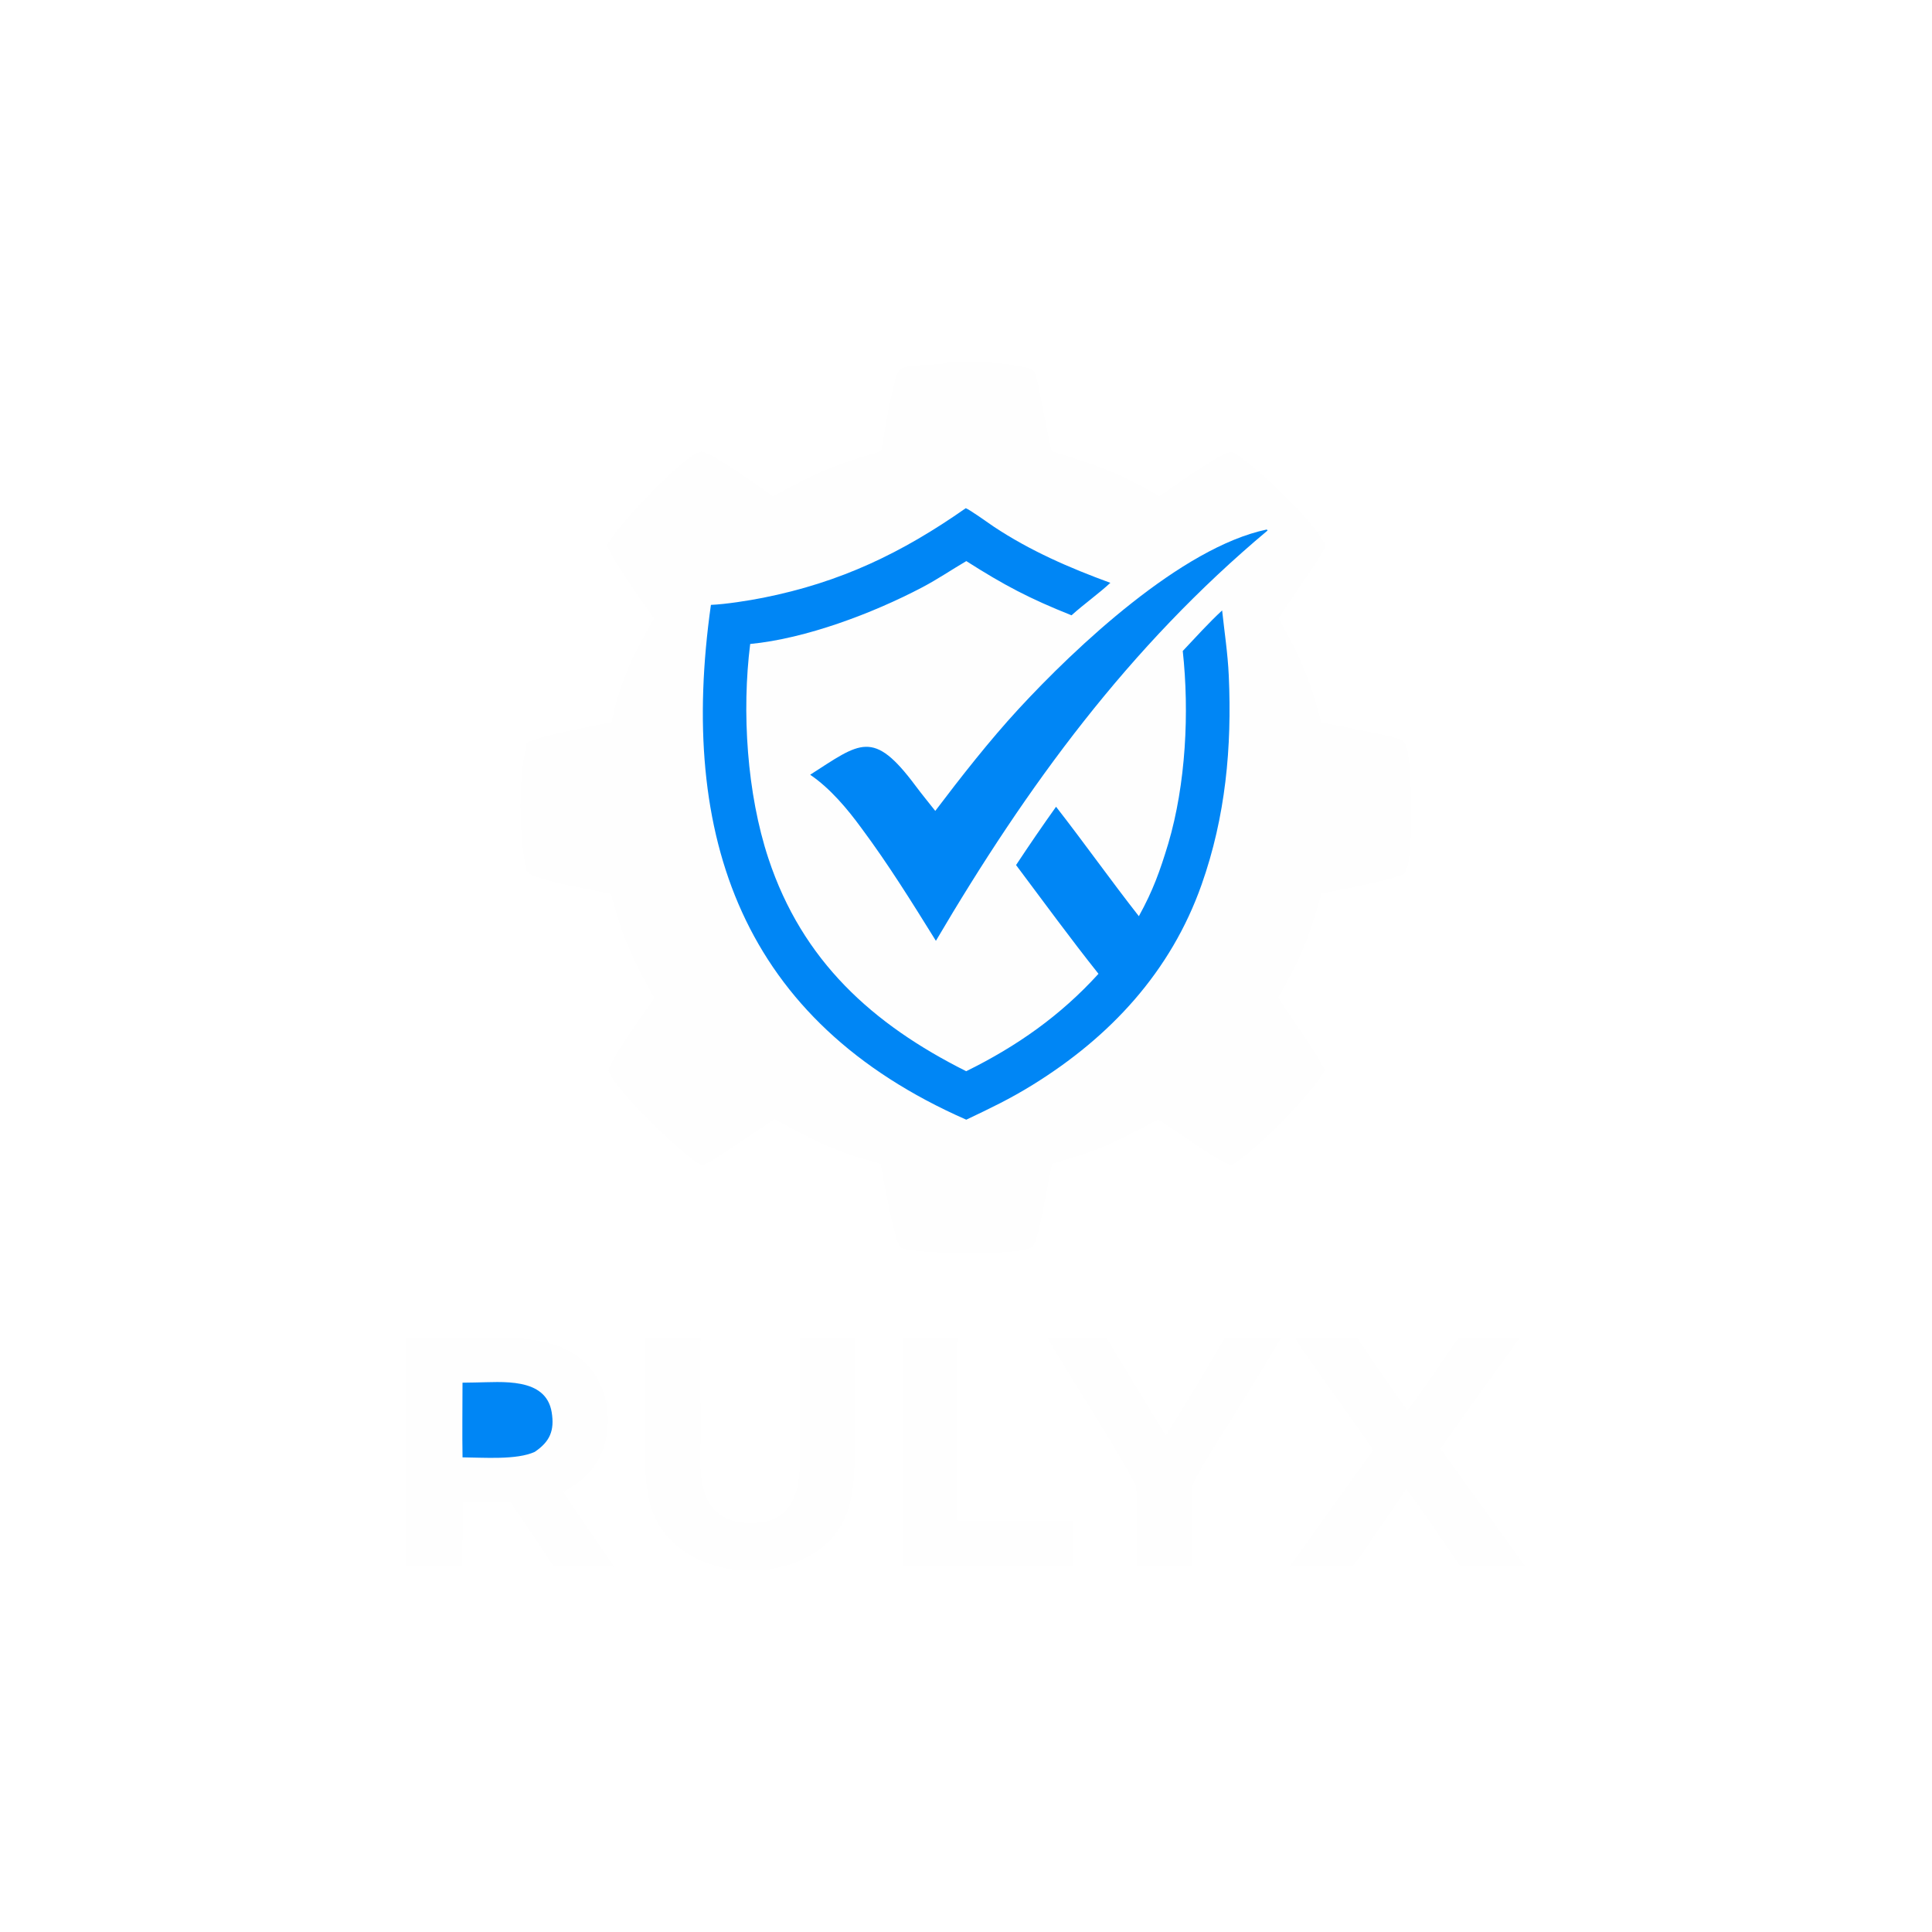
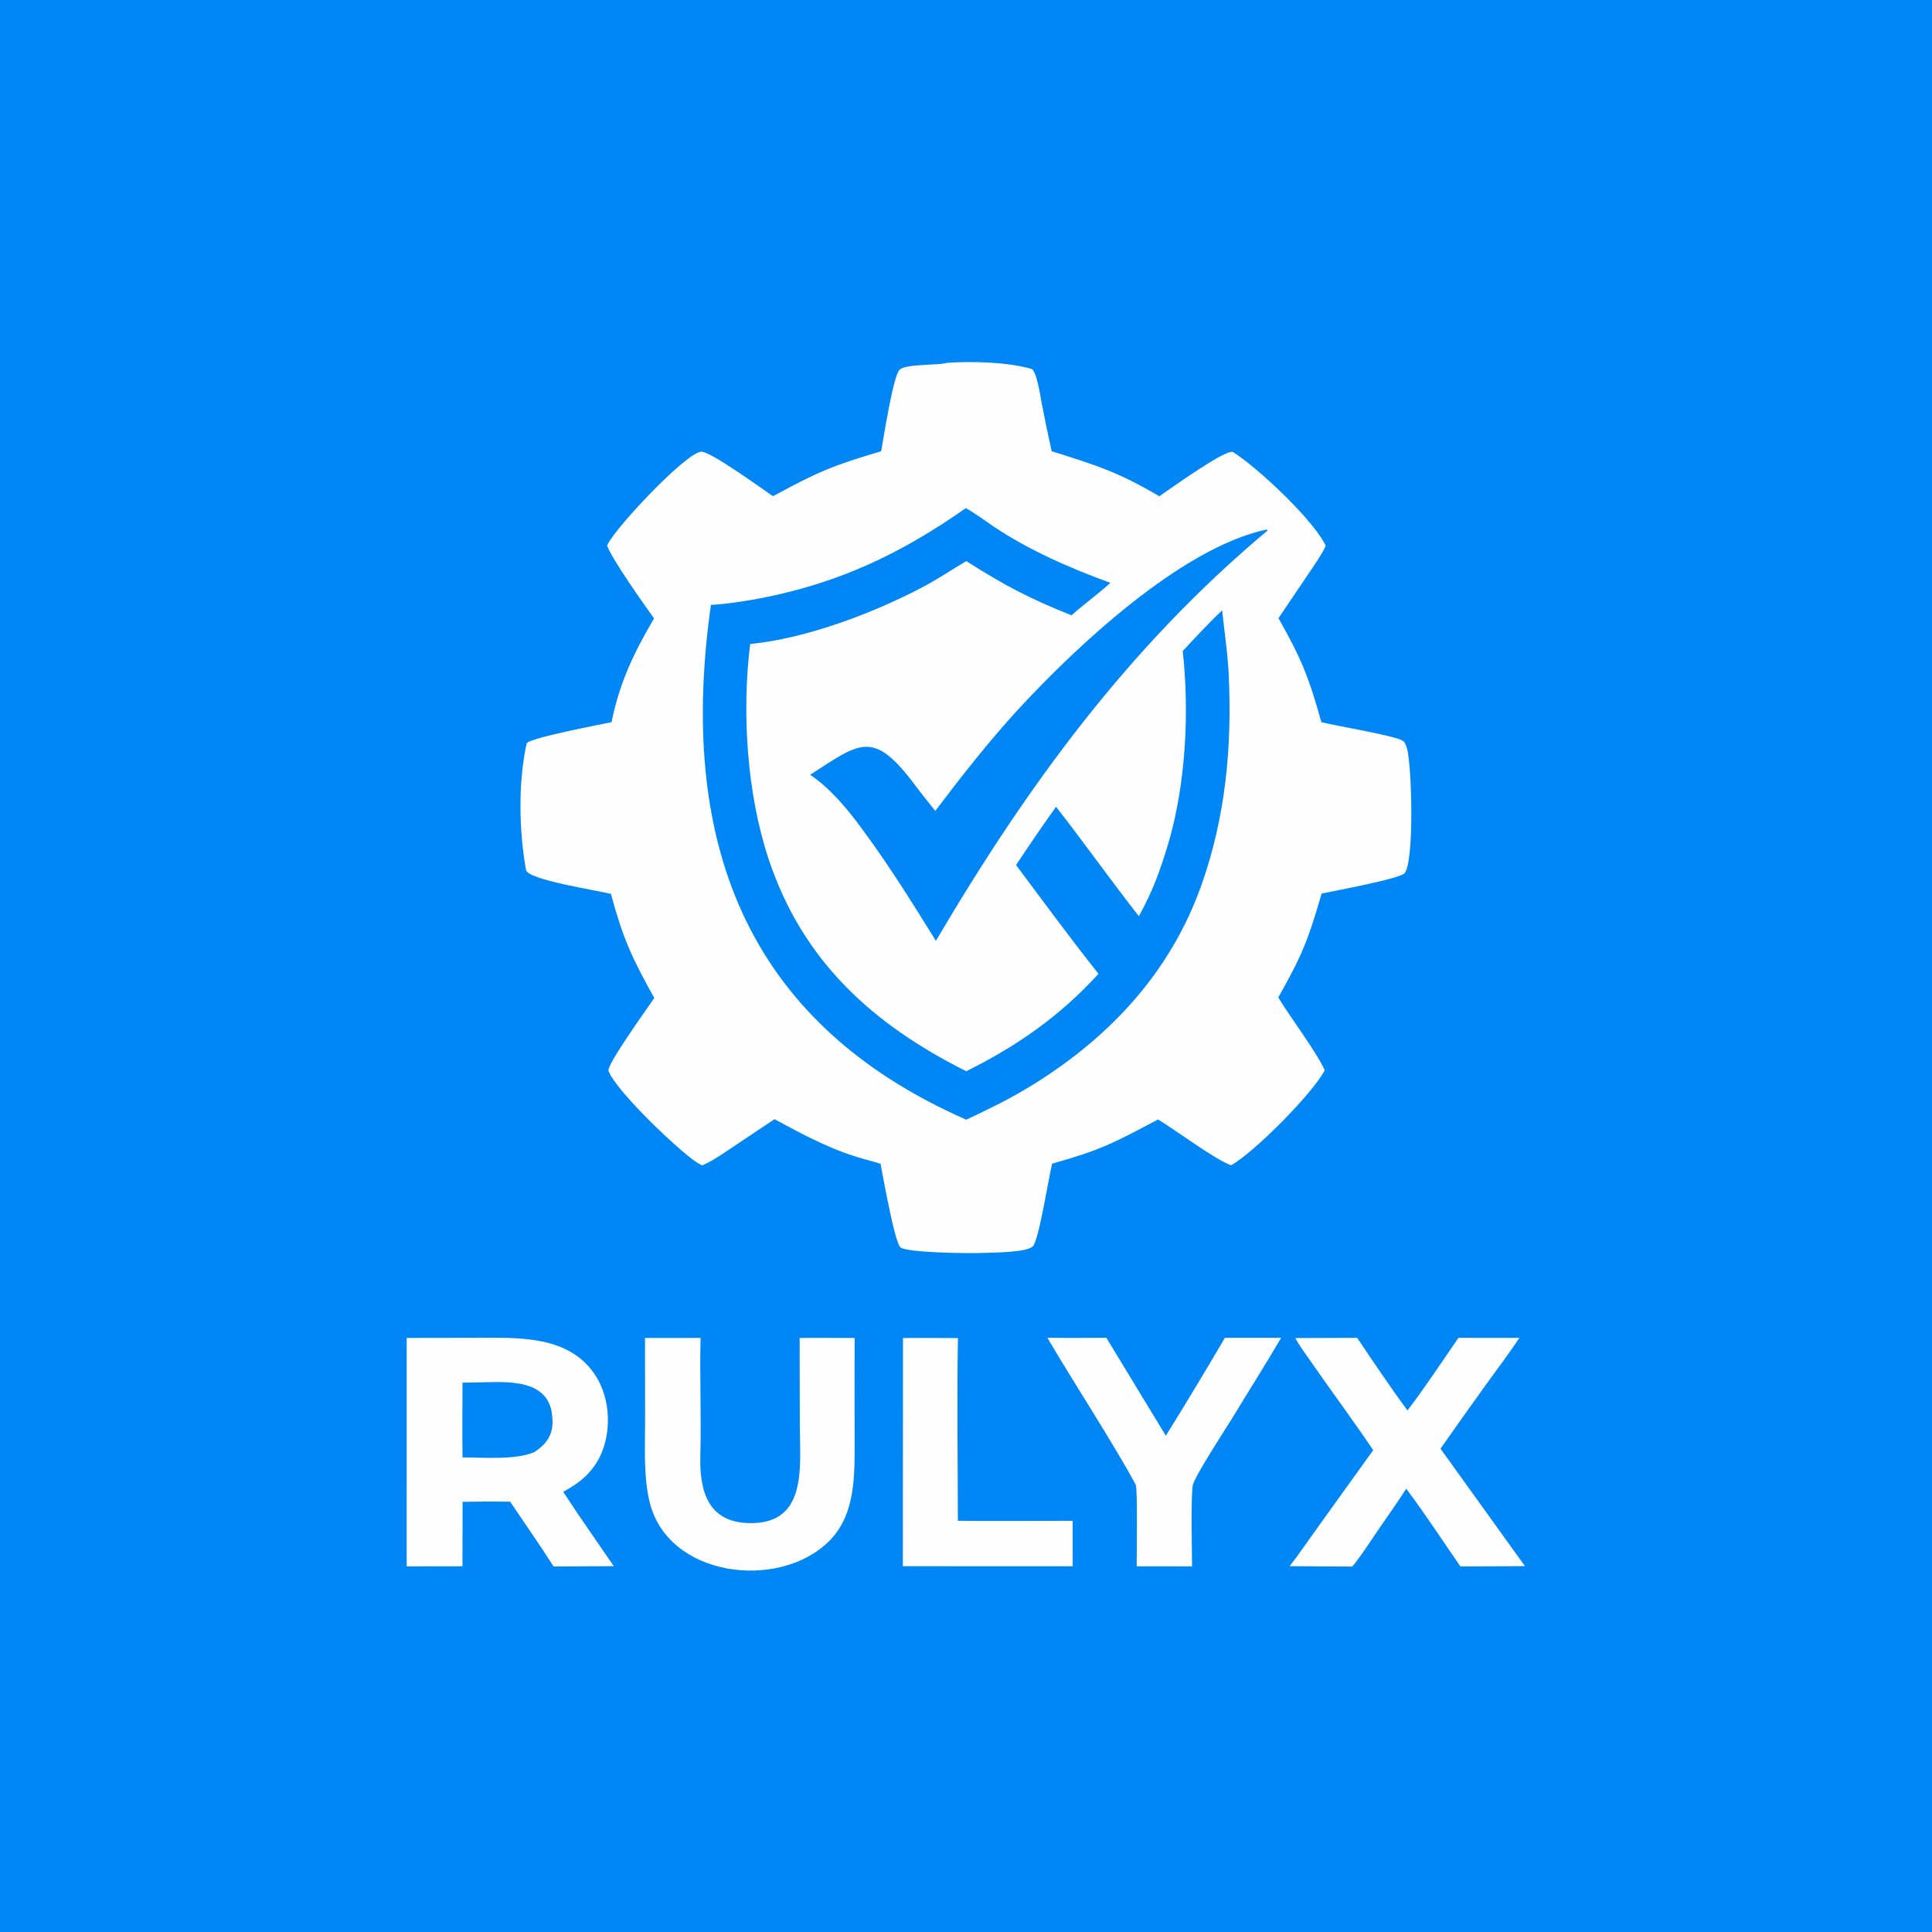
<svg xmlns="http://www.w3.org/2000/svg" version="1.1" viewBox="0 0 2048 2048" width="1024" height="1024" preserveAspectRatio="none">
+   <rect width="2048" height="2048" fill="rgb(0,134,245)" />
  <path transform="translate(0,0)" fill="rgb(254,254,254)" d="M 1004.23 384.566 C 1030.6 382.816 1067.9 383.725 1093.26 391.028 C 1098.94 392.662 1103.11 421.703 1104.34 427.958 C 1107.6 444.796 1111.1 461.589 1114.83 478.33 C 1161.89 493.087 1185.12 500.238 1228.92 526.069 C 1239.06 519.193 1300.24 475.009 1307.06 479.245 C 1332.73 495.175 1392.88 551.6 1405.34 578.619 C 1401.24 587.763 1392.29 600.386 1386.47 609.081 L 1355.25 655.299 C 1379.69 698.698 1387.32 717.457 1400.69 765.491 C 1415.47 769.412 1478.25 779.673 1486.81 785.112 C 1489.81 787.025 1491.04 791.472 1491.83 794.769 C 1496.52 814.535 1499.36 911.01 1489.1 925.48 C 1484.91 931.399 1412.61 944.697 1400.94 947.224 C 1386.91 996.058 1380.15 1012.9 1355.02 1057.37 C 1367.4 1077.9 1395.21 1114.57 1404.29 1134.48 C 1391.51 1159.15 1329.19 1221.85 1305.08 1235.24 C 1287.75 1229.14 1246.55 1198.1 1227.6 1186.71 C 1180.57 1211.53 1167.75 1218.8 1115.3 1233.55 C 1111.77 1247.5 1101.3 1314.52 1094.94 1321.07 C 1088.32 1327.88 1051.45 1327.81 1040.75 1328.19 C 1029.91 1328.74 960.663 1328.21 954.393 1322.1 C 948.132 1315.99 935.959 1246.81 933.426 1233.68 C 929.14 1232.32 924.336 1230.91 919.973 1229.77 C 883.979 1220.37 853.415 1203.97 821.048 1186.35 L 777.54 1215.44 C 767.796 1221.94 754.914 1231.08 744.239 1235.38 C 742.249 1234.38 740.313 1233.28 738.439 1232.08 C 719.836 1219.99 653.856 1157.49 645.033 1135.28 C 642.654 1129.3 685.854 1069.21 693.567 1057.98 C 669.68 1014.91 660.739 995.818 647.597 947.59 C 634.069 944.015 559.546 932.711 557.634 922.28 C 550.13 881.354 549.16 828.746 558.259 788.14 C 559.513 782.542 639.302 767.432 648.291 765.499 C 656.85 723.15 671.859 692.182 693.31 655.534 C 681.147 638.455 650.899 596.157 643.501 578.434 C 643.889 577.601 644.301 576.779 644.728 575.966 C 654.353 557.625 725.198 481.814 742.833 478.831 C 751.883 477.3 808.541 518.678 819.365 525.983 C 867.262 500.105 882.006 493.764 934.068 478.327 C 936.476 465.411 946.705 398.464 953.595 391.96 C 960.506 385.437 993.756 387.617 1004.23 384.566 z" />
  <path transform="translate(0,0)" fill="rgb(0,134,245)" d="M 1023.74 538.707 C 1027.97 540.192 1048.54 555.005 1053.36 558.214 C 1091.83 583.817 1133.8 602.024 1177.02 617.83 C 1165.08 628.971 1148.87 640.494 1135.86 652.255 C 1090.85 634.278 1064.78 620.515 1024.32 594.787 C 1008.57 604.02 993.987 613.996 977.55 622.64 C 925.293 650.118 854.113 677.011 795.231 682.637 C 786.195 754.468 791.74 841.175 814.567 910.069 C 850.481 1018.46 924.6 1085.62 1024.22 1135.54 C 1077.94 1109.09 1124.14 1076.6 1164.44 1032.27 C 1135.21 995.602 1105.3 954.634 1077.07 916.999 C 1090.83 896.143 1104.96 875.536 1119.46 855.187 C 1149.07 893.123 1177.71 933.584 1207.24 971.206 C 1222.24 943.956 1229.52 923.62 1238.41 894.249 C 1257.03 831.176 1260.88 755.254 1253.77 690.058 C 1266.75 676.318 1281.78 659.701 1295.51 647.094 C 1297.98 670.239 1301.49 692.735 1302.55 716.261 C 1305.98 792.27 1299.15 865.807 1273.75 937.718 C 1241.15 1030.03 1177.03 1099.05 1094.62 1150.02 C 1070.24 1165.1 1049.91 1174.72 1024.29 1186.92 C 786.56 1082.5 718.775 887.287 753.602 641.201 C 769.358 640.523 793.376 636.75 808.96 633.65 C 890.986 617.332 955.93 586.246 1023.74 538.707 z" />
  <path transform="translate(0,0)" fill="rgb(0,134,245)" d="M 1342.82 561.301 L 1343.7 562.345 C 1196.5 685.569 1088.66 833.208 992.097 997.321 C 966.85 956.673 941.781 916.319 913.212 877.91 C 898.201 857.336 879.856 835.523 858.811 821.257 C 912.102 787.081 925.493 772.56 970.524 832.996 C 976.804 841.425 984.785 851.209 991.427 859.597 C 1018.54 823.78 1049.14 784.716 1079.6 751.697 C 1140.21 685.972 1252.47 580.244 1342.82 561.301 z" />
  <path transform="translate(0,0)" fill="rgb(254,254,254)" d="M 431.1 1418.25 L 503.143 1418.13 C 548.976 1418.07 605.26 1414.58 632.755 1460.57 C 649.312 1488.27 648.52 1529.83 628.773 1555.77 C 619.541 1567.89 610.204 1573.88 597.07 1581.42 C 613.845 1607.37 633.208 1634.64 650.689 1660.25 L 627.5 1660.31 L 586.843 1660.56 C 572.57 1638.09 555.665 1614.04 540.707 1591.82 C 523.928 1591.62 507.147 1591.67 490.37 1591.99 L 490.235 1660.34 L 431.076 1660.4 L 431.1 1418.25 z" />
  <path transform="translate(0,0)" fill="rgb(0,134,245)" d="M 503.687 1465.49 C 531.204 1465.2 578.693 1459.43 584.825 1497.12 C 587.962 1516.41 582.936 1528.16 566.871 1539.03 C 547.834 1547.85 512.214 1545.01 490.304 1544.86 C 489.883 1518.82 490.258 1491.81 490.278 1465.7 L 503.687 1465.49 z" />
  <path transform="translate(0,0)" fill="rgb(254,254,254)" d="M 683.726 1418.32 L 742.666 1418.27 C 741.581 1459.27 743.536 1500.96 742.408 1541.98 C 741.409 1578.32 748.888 1613.33 793.722 1614.53 C 856.202 1616.21 847.974 1554.78 847.838 1512.01 L 847.641 1418.31 C 866.907 1418.05 886.652 1418.29 905.956 1418.3 L 905.863 1466.63 L 905.956 1525.17 C 905.986 1563.03 907.361 1605.88 878.358 1634.2 C 824.973 1686.32 707.42 1672.02 688.48 1591.57 C 682.054 1564.28 683.846 1535.19 683.823 1507.54 L 683.726 1418.32 z" />
  <path transform="translate(0,0)" fill="rgb(254,254,254)" d="M 1373.14 1418.39 L 1438.67 1418.16 C 1454.93 1442.37 1474.65 1471.75 1491.96 1495.1 C 1507.88 1474.57 1531 1440.03 1545.99 1418.16 L 1610.64 1418.22 C 1600.63 1433.35 1587.51 1450.69 1576.79 1465.57 C 1560.04 1488.83 1543.44 1512.19 1526.98 1535.66 L 1616.53 1660.16 L 1605.61 1660.25 L 1548.12 1660.49 C 1530.04 1634.63 1509.46 1602.8 1490.66 1578.14 C 1479.86 1595.12 1466.94 1612.67 1455.7 1629.56 C 1451.11 1636.46 1438.46 1655.24 1433.4 1660.65 L 1367.02 1660.22 C 1377.48 1646.89 1389.43 1629.34 1399.48 1615.37 L 1455.65 1537.23 C 1434.14 1505.2 1410.83 1474.16 1388.93 1442.39 C 1383.91 1435.11 1377.09 1426.21 1373.14 1418.39 z" />
  <path transform="translate(0,0)" fill="rgb(254,254,254)" d="M 1110.28 1418.06 C 1130.9 1418.42 1152.12 1418.16 1172.79 1418.14 L 1235.84 1521.92 C 1257.16 1487.6 1278.04 1453 1298.46 1418.13 L 1358.05 1418.18 C 1341.4 1446.71 1322.73 1475.97 1305.52 1504.44 C 1298.91 1515.12 1265.12 1566.83 1264.24 1575.14 C 1262.26 1593.82 1263.57 1639.6 1263.63 1660.39 L 1204.93 1660.36 C 1204.91 1649.05 1206 1577.78 1203.93 1573.9 C 1182.36 1533.4 1133.1 1457.48 1110.28 1418.06 z" />
  <path transform="translate(0,0)" fill="rgb(254,254,254)" d="M 957.202 1418.35 C 976.618 1418.17 996.036 1418.21 1015.45 1418.46 C 1014.33 1481.91 1015.32 1548.41 1015.38 1612.09 C 1055.47 1612.58 1096.89 1612.12 1137.07 1612.12 L 1137.11 1660.31 L 957.067 1660.26 L 957.202 1418.35 z" />
</svg>
